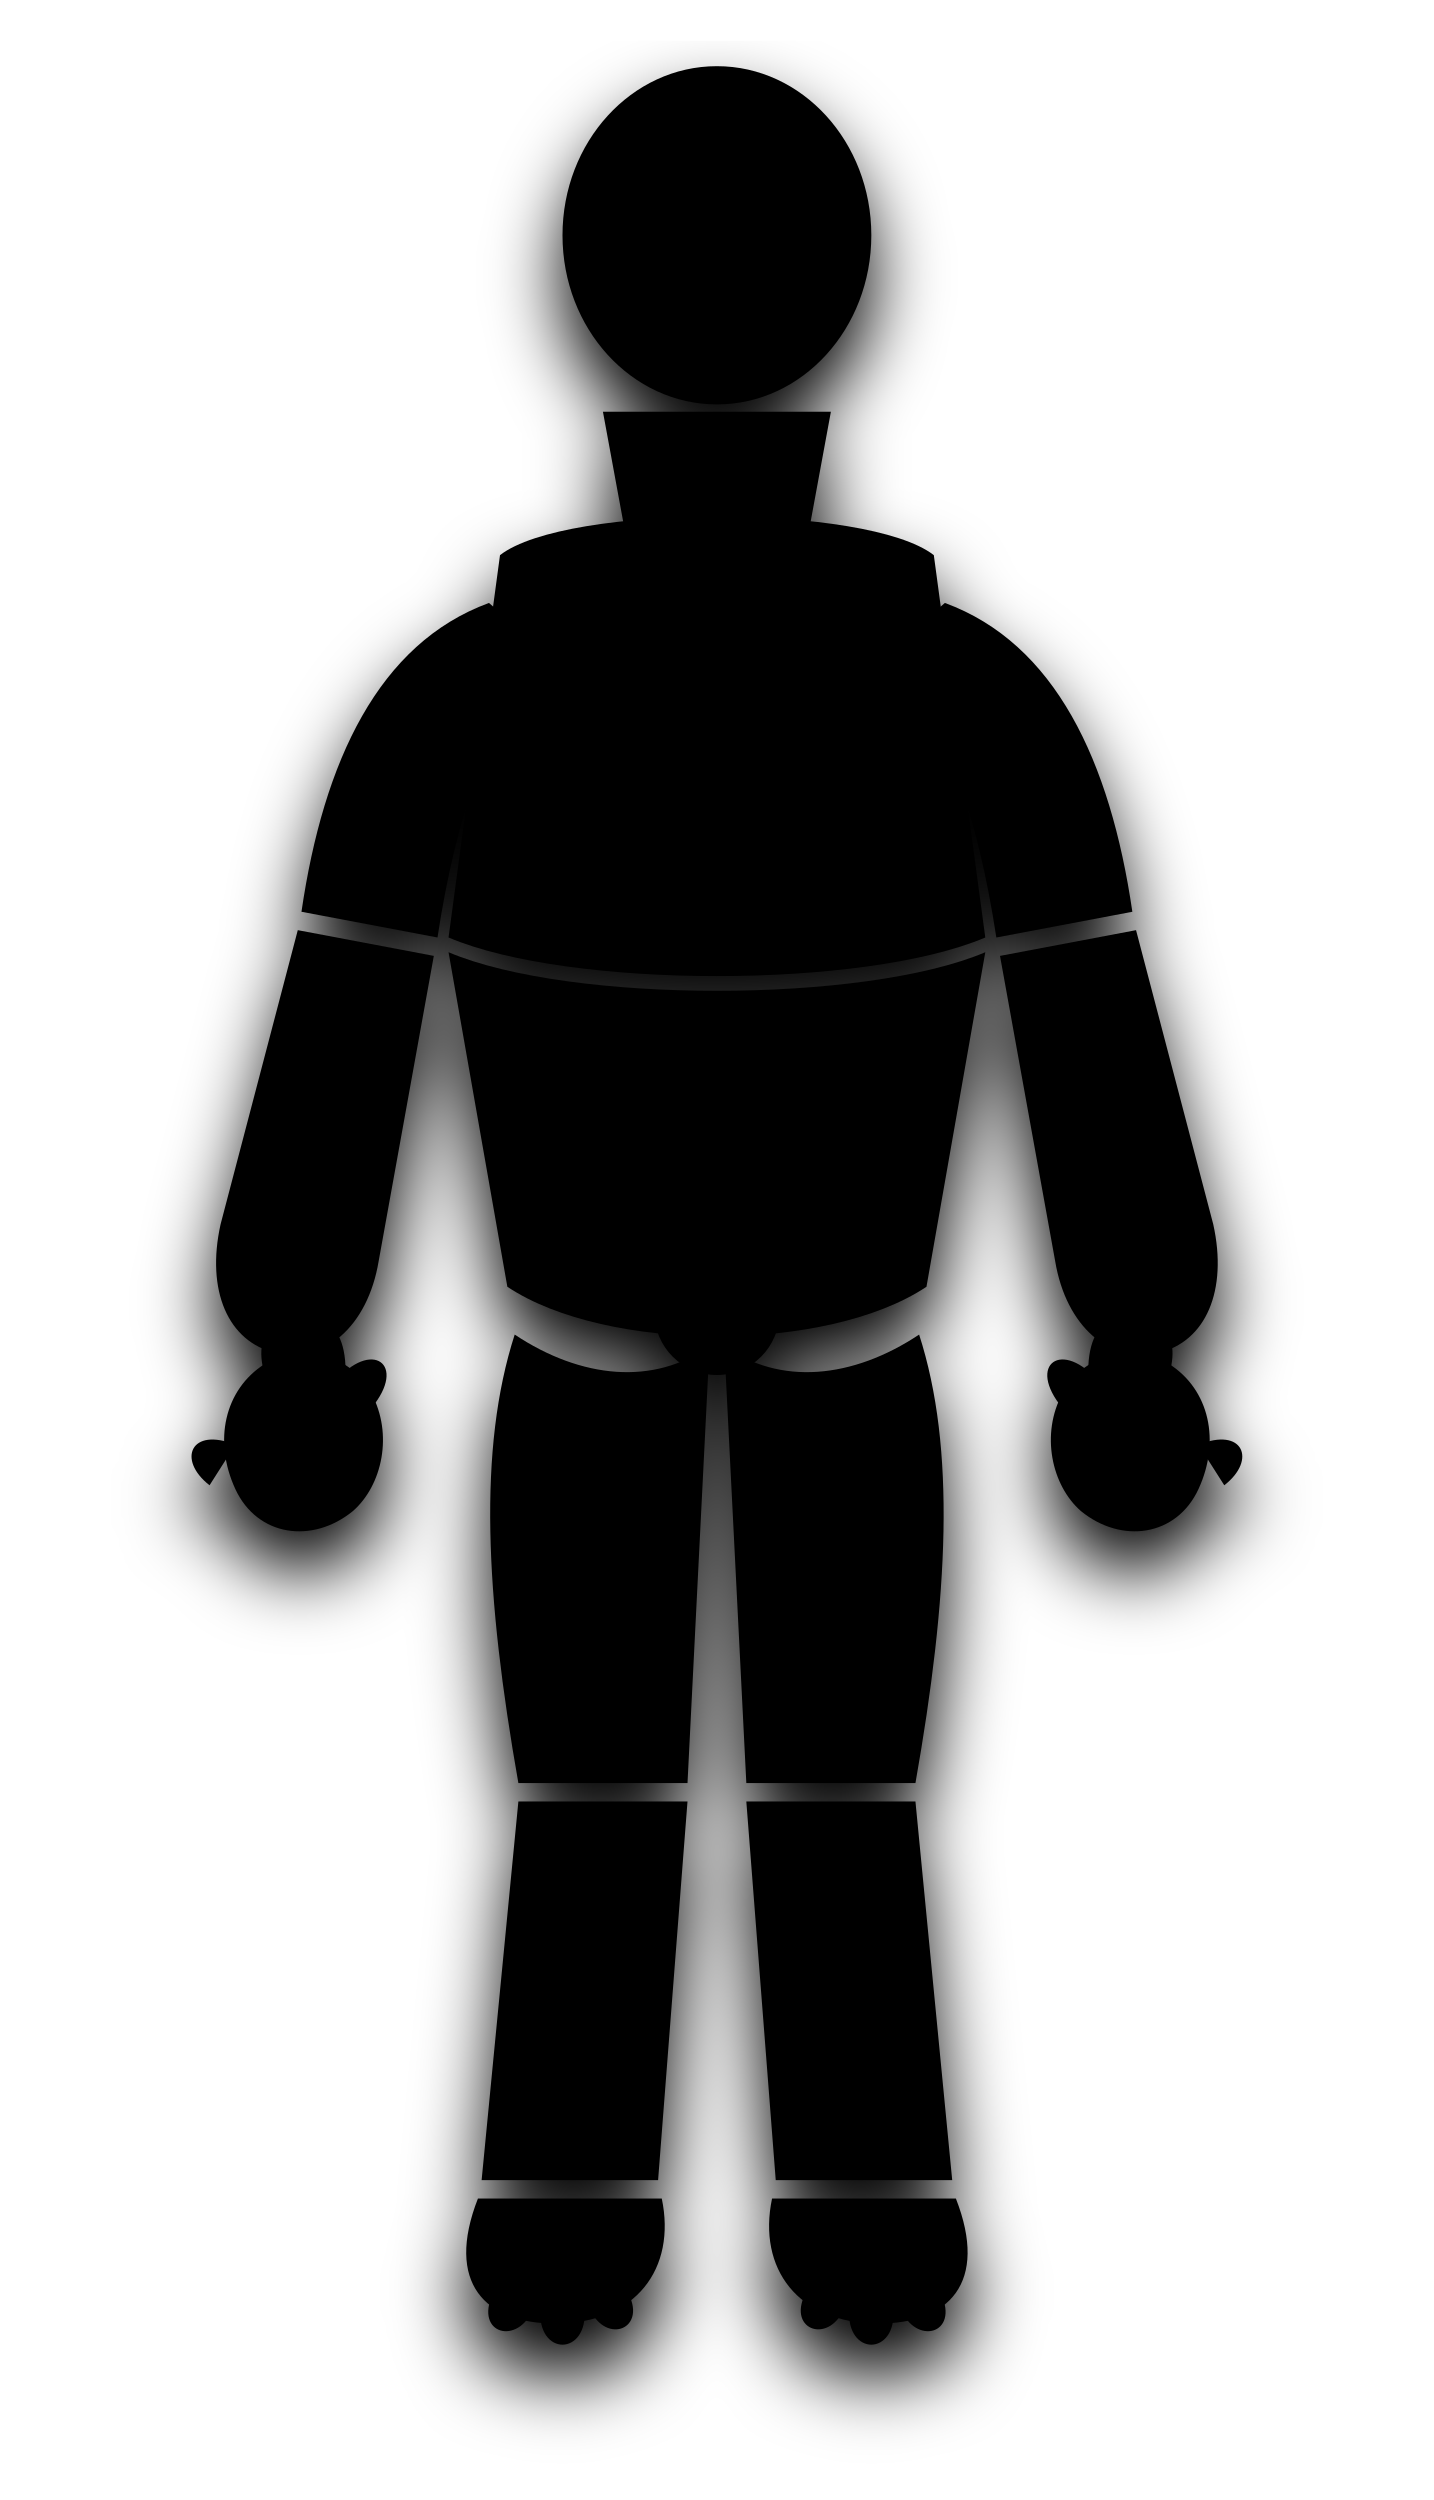
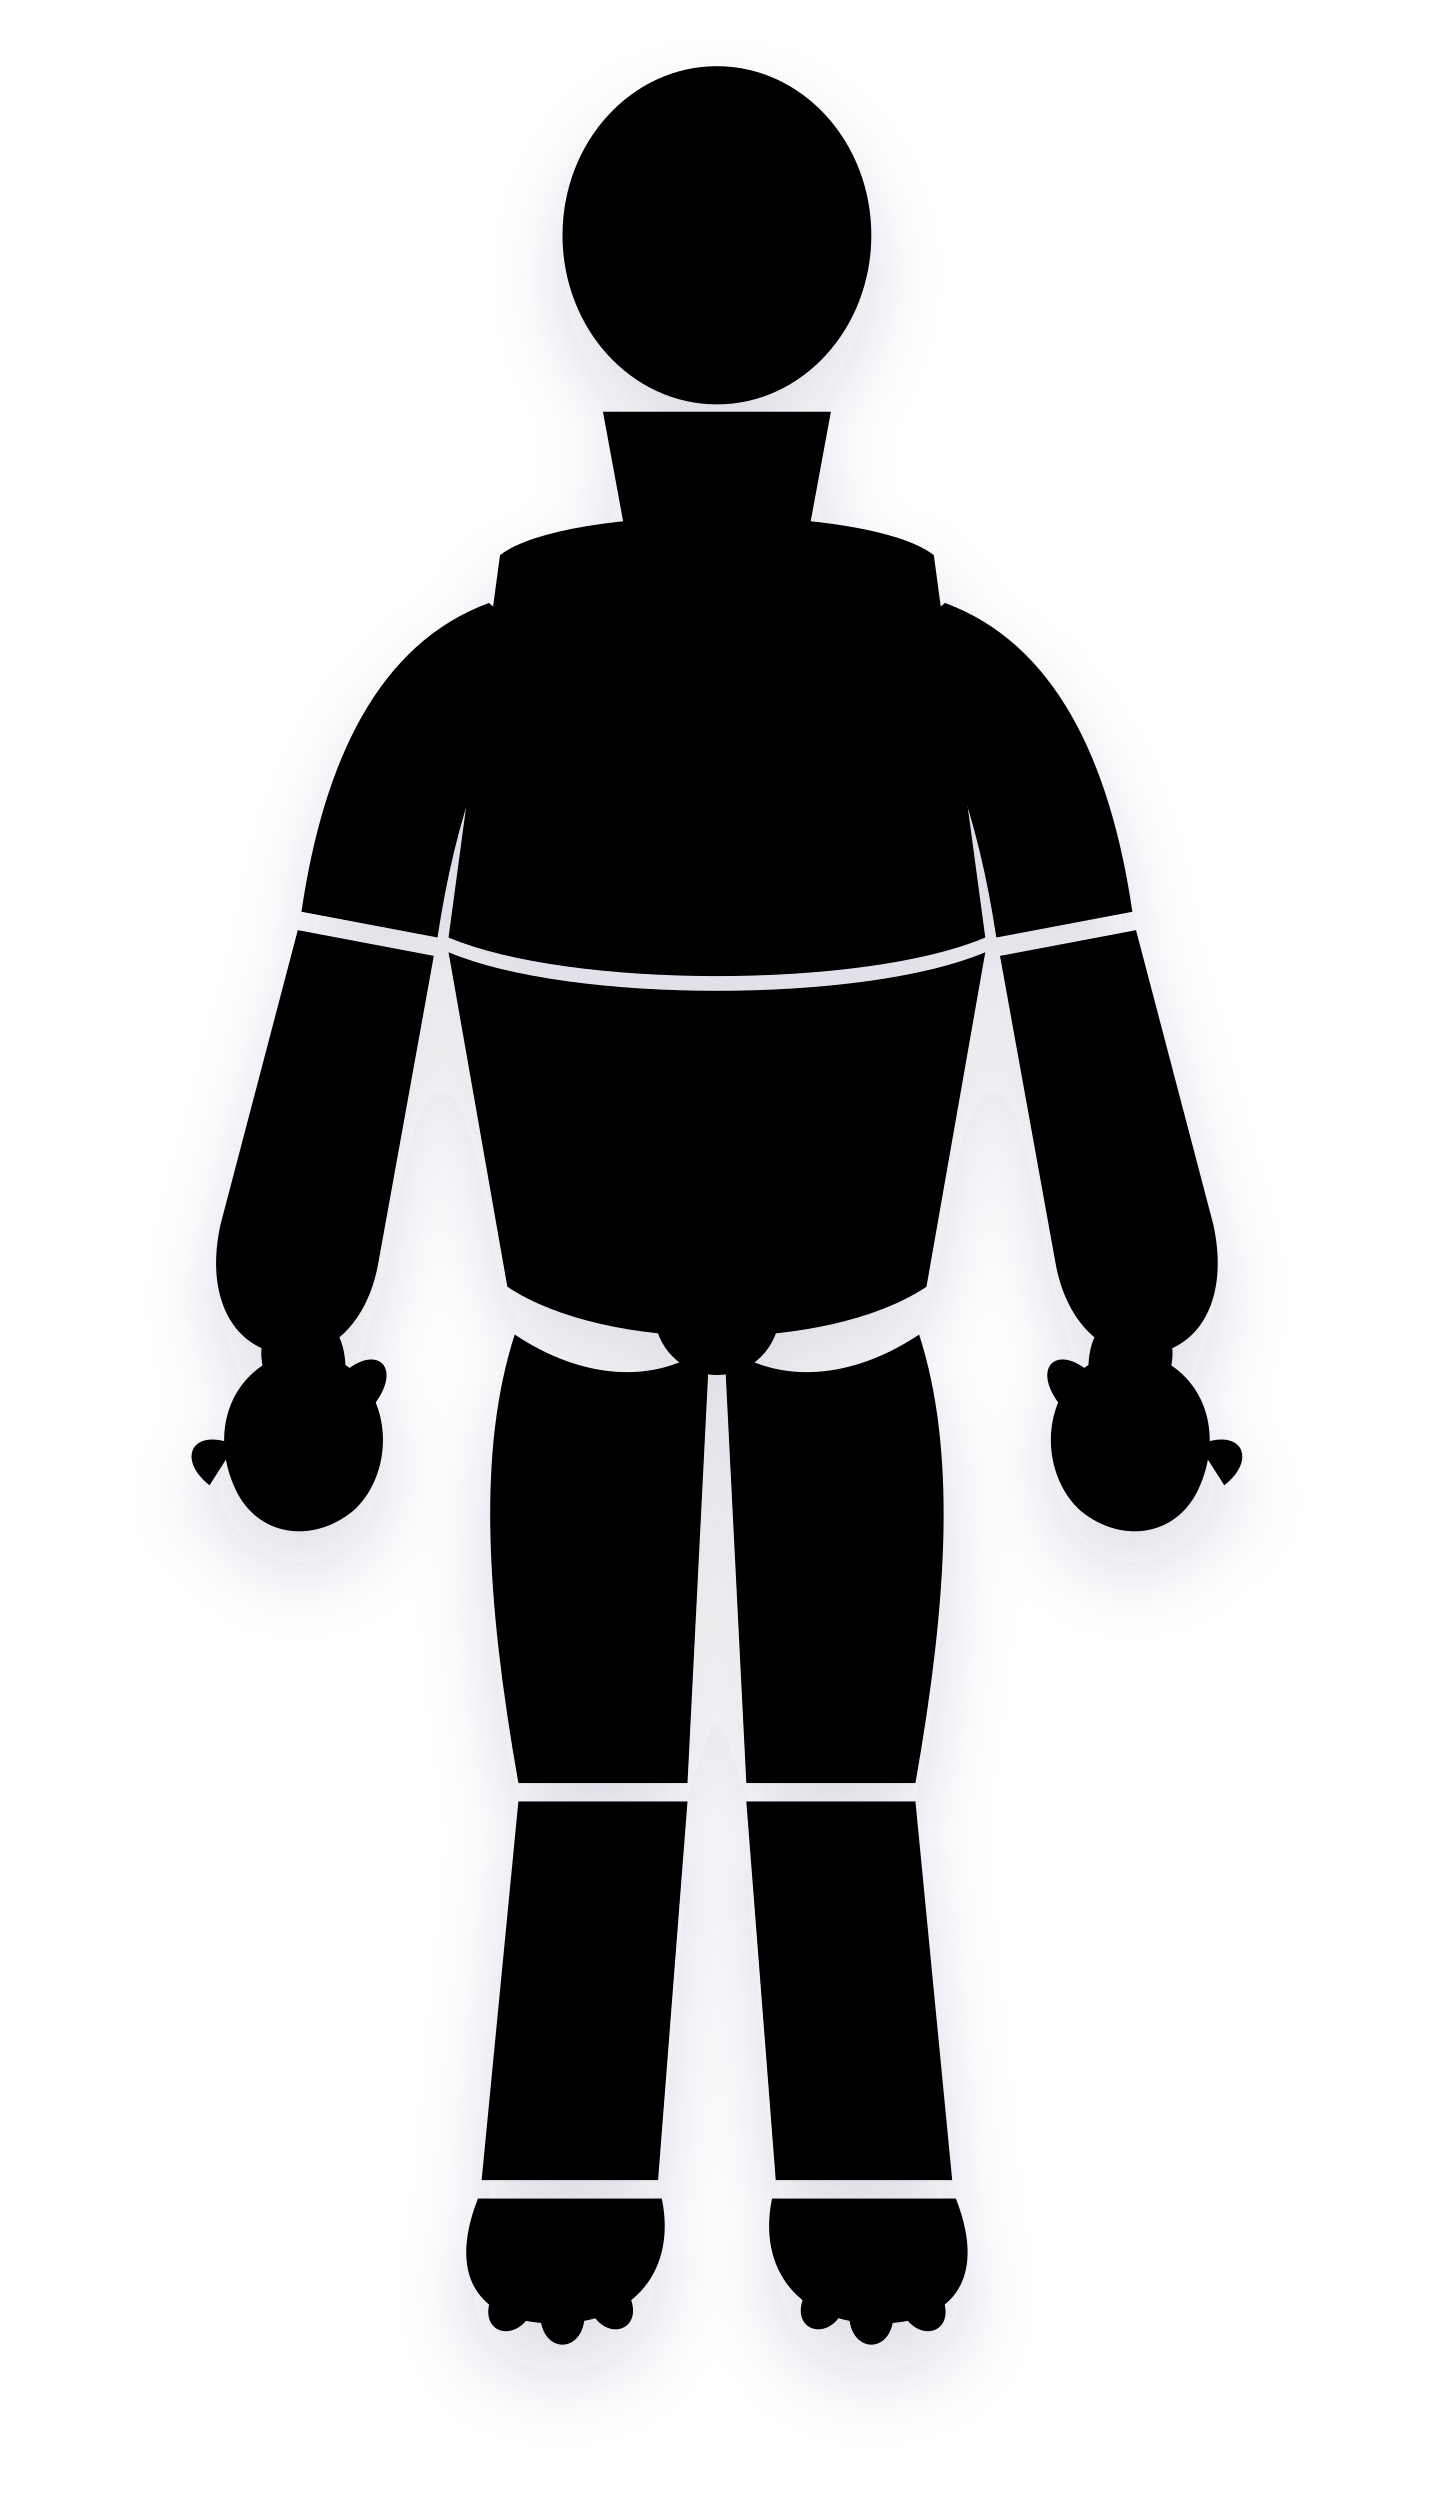
<svg aria-label="Lund Browder body map anterior detail" class="burn-body-svg burn-body-front burn-body-detailed" role="img" viewBox="0 0 390 680">
  <defs>
-     <linearGradient id="burnBodyFillFront" x1="0" x2="1" y1="0" y2="1">
-       <stop offset="0%" stop-color="#FFFFFF" />
-       <stop offset="100%" stop-color="#FFF2F7" />
-     </linearGradient>
    <linearGradient id="burnSelectedFill" x1="0" x2="1" y1="0" y2="1">
      <stop offset="0%" stop-color="#FF7A45" />
      <stop offset="100%" stop-color="#FF4F8B" />
    </linearGradient>
-     <filter height="170%" id="burnSoftShadow" width="170%" x="-35%" y="-35%">
-       <feDropShadow dx="0" dy="11" floodColor="#24265E" floodOpacity=".16" stdDeviation="10" />
+     <filter height="170%" id="burnSoftShadowFront" width="170%" x="-35%" y="-35%">
+       <feDropShadow dx="0" dy="11" flood-color="#24265E" flood-opacity=".16" stdDeviation="10" />
    </filter>
  </defs>
-   <g class="burn-anatomy" filter="url(#burnSoftShadow)">
+   <g class="burn-anatomy" filter="url(#burnSoftShadowFront)">
    <g aria-label="Kepala depan anterior" class="burn-area burn-area-svg" data-burn-area="headFront" role="button" tabindex="0">
      <ellipse cx="195" cy="64" rx="42" ry="46" />
-       <text x="195" y="65">A</text>
+       <text x="195" y="65" data-burn-value="A">A</text>
    </g>
    <g aria-label="Leher depan anterior" class="burn-area burn-area-svg burn-neck" data-burn-area="neckFront" role="button" tabindex="0">
      <path d="M164 112 L226 112 L219 150 L171 150 Z" />
      <text x="195" y="134">1</text>
    </g>
    <g aria-label="Dada anterior" class="burn-area burn-area-svg" data-burn-area="chest" role="button" tabindex="0">
      <path d="M136 151 C154 137 236 137 254 151 L268 255 C235 269 155 269 122 255 Z" />
      <text x="195" y="209">6½</text>
    </g>
    <g aria-label="Abdomen anterior" class="burn-area burn-area-svg" data-burn-area="abdomen" role="button" tabindex="0">
      <path d="M122 259 C155 273 235 273 268 259 L252 350 C225 368 165 368 138 350 Z" />
      <text x="195" y="314">6½</text>
    </g>
    <g aria-label="Lengan kanan atas anterior" class="burn-area burn-area-svg" data-burn-area="armRightUpperFront" role="button" tabindex="0">
      <path d="M133 164 C103 175 88 207 82 248 L119 255 C124 222 133 196 148 177 Z" />
      <text x="108" y="213">2</text>
    </g>
    <g aria-label="Lengan kanan bawah anterior" class="burn-area burn-area-svg" data-burn-area="armRightLowerFront" role="button" tabindex="0">
      <path d="M81 253 L118 260 L103 343 C100 361 88 371 75 368 C62 365 56 351 60 333 Z" />
      <text x="88" y="310">1½</text>
    </g>
    <g aria-label="Telapak tangan kanan anterior" class="burn-area burn-area-svg burn-hand" data-burn-area="handRightFront" role="button" tabindex="0">
      <path d="M72 371 C61 378 58 392 64 405 C70 418 85 420 96 411 C104 404 107 390 101 379 C96 369 83 365 72 371 Z" />
      <path class="burn-digit" d="M64 393 C52 388 48 397 57 404" />
      <path class="burn-digit" d="M72 374 C68 360 78 357 82 371" />
      <path class="burn-digit" d="M82 371 C82 356 94 356 94 373" />
      <path class="burn-digit" d="M91 376 C101 364 111 371 101 383" />
      <text x="82" y="397">1¼</text>
    </g>
    <g aria-label="Lengan kiri atas anterior" class="burn-area burn-area-svg" data-burn-area="armLeftUpperFront" role="button" tabindex="0">
      <path d="M257 164 C287 175 302 207 308 248 L271 255 C266 222 257 196 242 177 Z" />
      <text x="282" y="213">2</text>
    </g>
    <g aria-label="Lengan kiri bawah anterior" class="burn-area burn-area-svg" data-burn-area="armLeftLowerFront" role="button" tabindex="0">
      <path d="M309 253 L272 260 L287 343 C290 361 302 371 315 368 C328 365 334 351 330 333 Z" />
-       <text x="302" y="310">1  </text>
+       <text x="302" y="310">1½</text>
    </g>
    <g aria-label="Telapak tangan kiri anterior" class="burn-area burn-area-svg burn-hand" data-burn-area="handLeftFront" role="button" tabindex="0">
      <path d="M318 371 C329 378 332 392 326 405 C320 418 305 420 294 411 C286 404 283 390 289 379 C294 369 307 365 318 371 Z" />
      <path class="burn-digit" d="M326 393 C338 388 342 397 333 404" />
      <path class="burn-digit" d="M318 374 C322 360 312 357 308 371" />
      <path class="burn-digit" d="M308 371 C308 356 296 356 296 373" />
      <path class="burn-digit" d="M299 376 C289 364 279 371 289 383" />
      <text x="308" y="397">1¼</text>
    </g>
    <g aria-label="Paha kanan anterior" class="burn-area burn-area-svg" data-burn-area="legRightThighFront" role="button" tabindex="0">
      <path d="M140 363 C158 375 178 377 193 366 L187 485 L141 485 C132 434 130 394 140 363 Z" />
-       <text x="164" y="428">B</text>
+       <text x="164" y="428" data-burn-value="B">B</text>
    </g>
    <g aria-label="Tungkai bawah kanan anterior" class="burn-area burn-area-svg" data-burn-area="legRightLowerFront" role="button" tabindex="0">
      <path d="M141 490 L187 490 L179 593 L131 593 Z" />
-       <text x="159" y="544">C</text>
+       <text x="159" y="544" data-burn-value="C">C</text>
    </g>
    <g aria-label="Kaki kanan anterior" class="burn-area burn-area-svg burn-foot" data-burn-area="footRightFront" role="button" tabindex="0">
      <path d="M130 598 L180 598 C184 617 173 632 151 632 C132 632 121 621 130 598 Z" />
      <path class="burn-digit" d="M134 624 C129 635 141 638 145 628" />
      <path class="burn-digit" d="M147 628 C146 641 160 641 159 628" />
      <path class="burn-digit" d="M160 627 C164 638 176 634 171 624" />
      <text x="155" y="617">1¾</text>
    </g>
    <g aria-label="Paha kiri anterior" class="burn-area burn-area-svg" data-burn-area="legLeftThighFront" role="button" tabindex="0">
      <path d="M250 363 C232 375 212 377 197 366 L203 485 L249 485 C258 434 260 394 250 363 Z" />
-       <text x="226" y="428">B</text>
+       <text x="226" y="428" data-burn-value="B">B</text>
    </g>
    <g aria-label="Tungkai bawah kiri anterior" class="burn-area burn-area-svg" data-burn-area="legLeftLowerFront" role="button" tabindex="0">
      <path d="M249 490 L203 490 L211 593 L259 593 Z" />
-       <text x="231" y="544">C</text>
+       <text x="231" y="544" data-burn-value="C">C</text>
    </g>
    <g aria-label="Kaki kiri anterior" class="burn-area burn-area-svg burn-foot" data-burn-area="footLeftFront" role="button" tabindex="0">
      <path d="M260 598 L210 598 C206 617 217 632 239 632 C258 632 269 621 260 598 Z" />
      <path class="burn-digit" d="M256 624 C261 635 249 638 245 628" />
      <path class="burn-digit" d="M243 628 C244 641 230 641 231 628" />
      <path class="burn-digit" d="M230 627 C226 638 214 634 219 624" />
      <text x="235" y="617">1¾</text>
    </g>
    <g aria-label="Perineum genital" class="burn-area burn-area-svg burn-perineum" data-burn-area="perineum" role="button" tabindex="0">
      <circle cx="195" cy="357" r="17" />
      <text x="195" y="362">1</text>
    </g>
  </g>
</svg>
